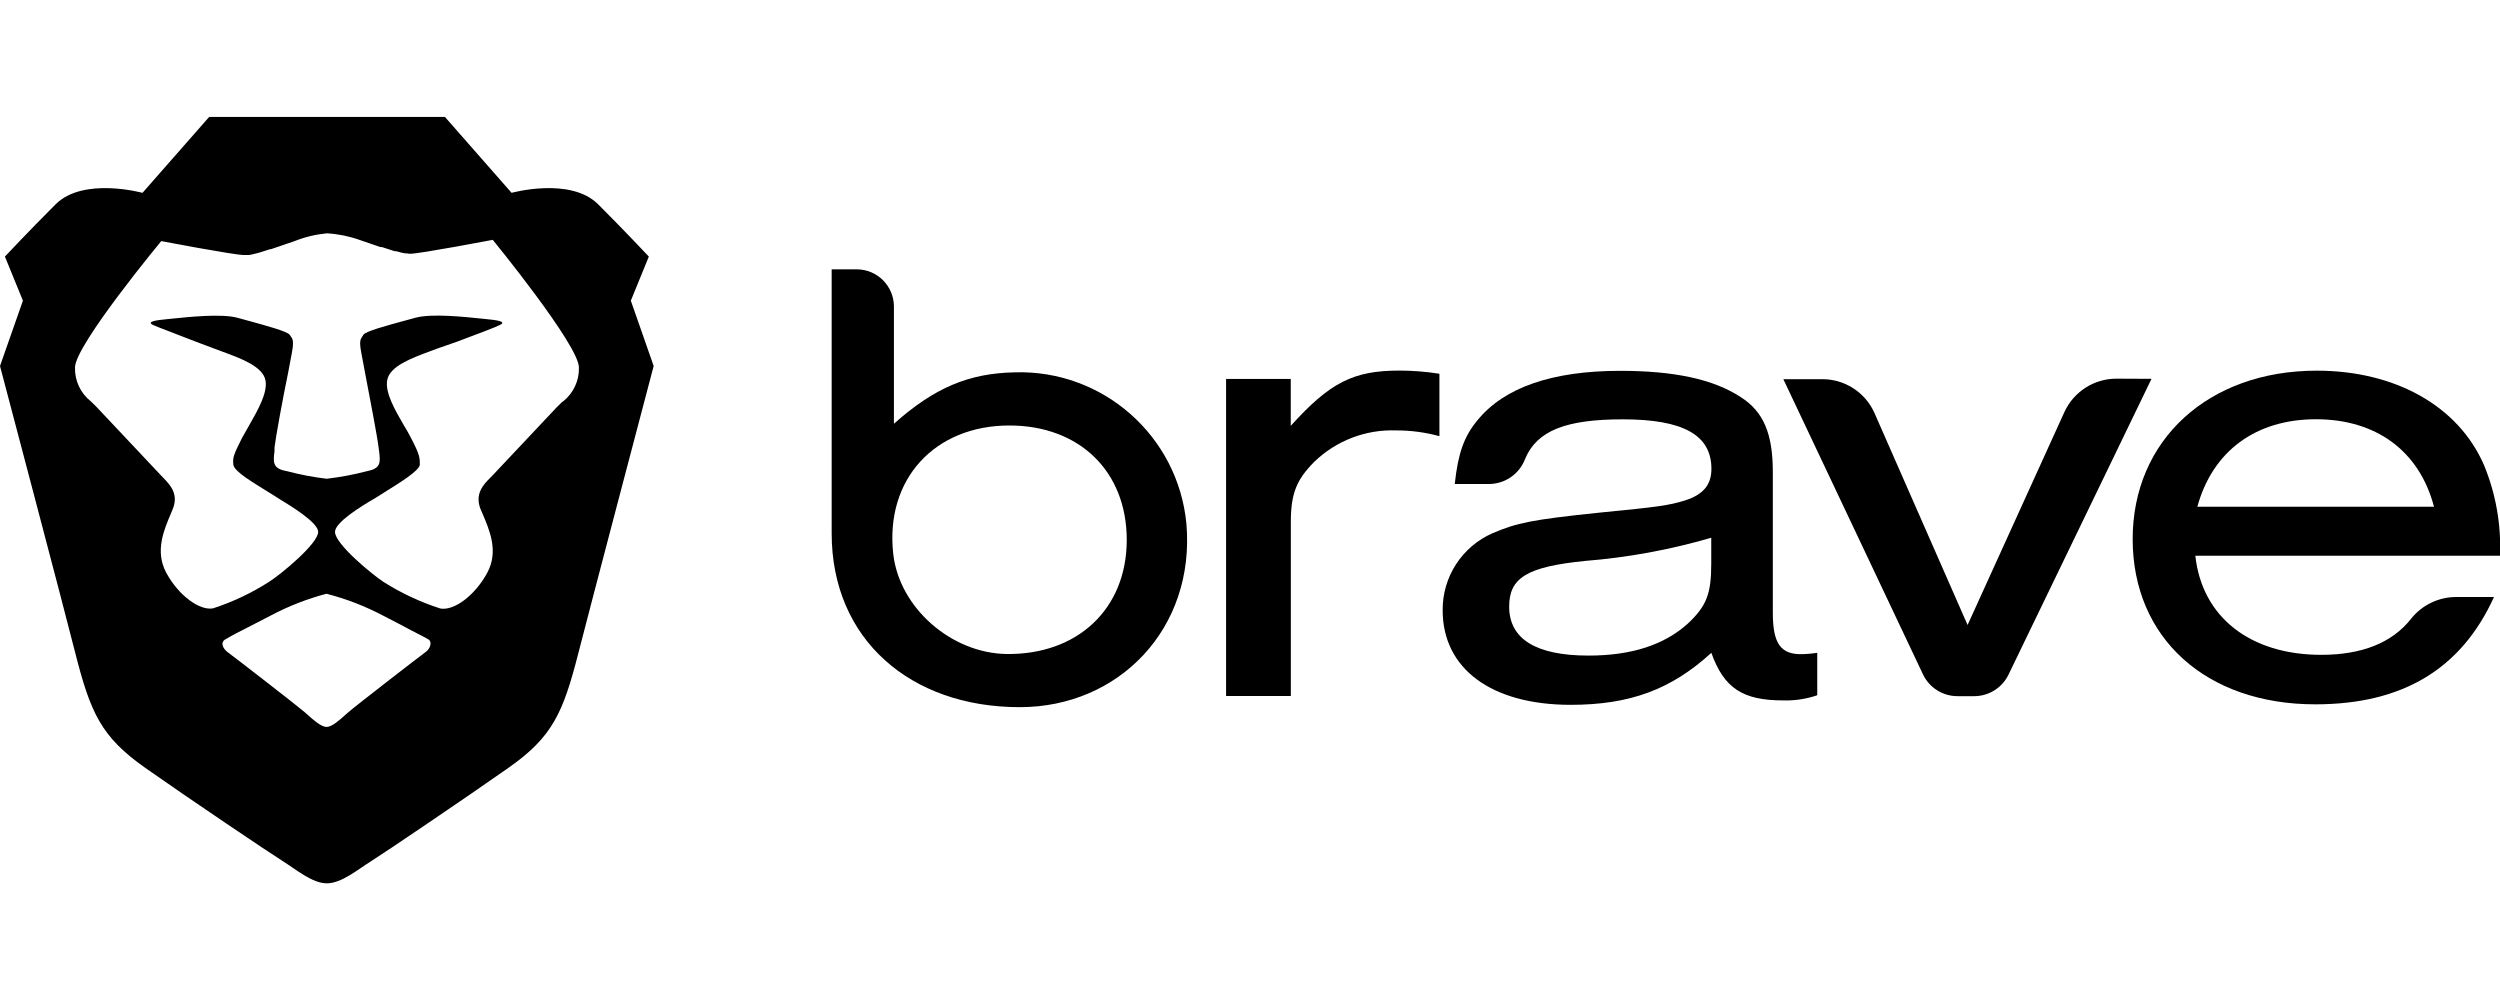
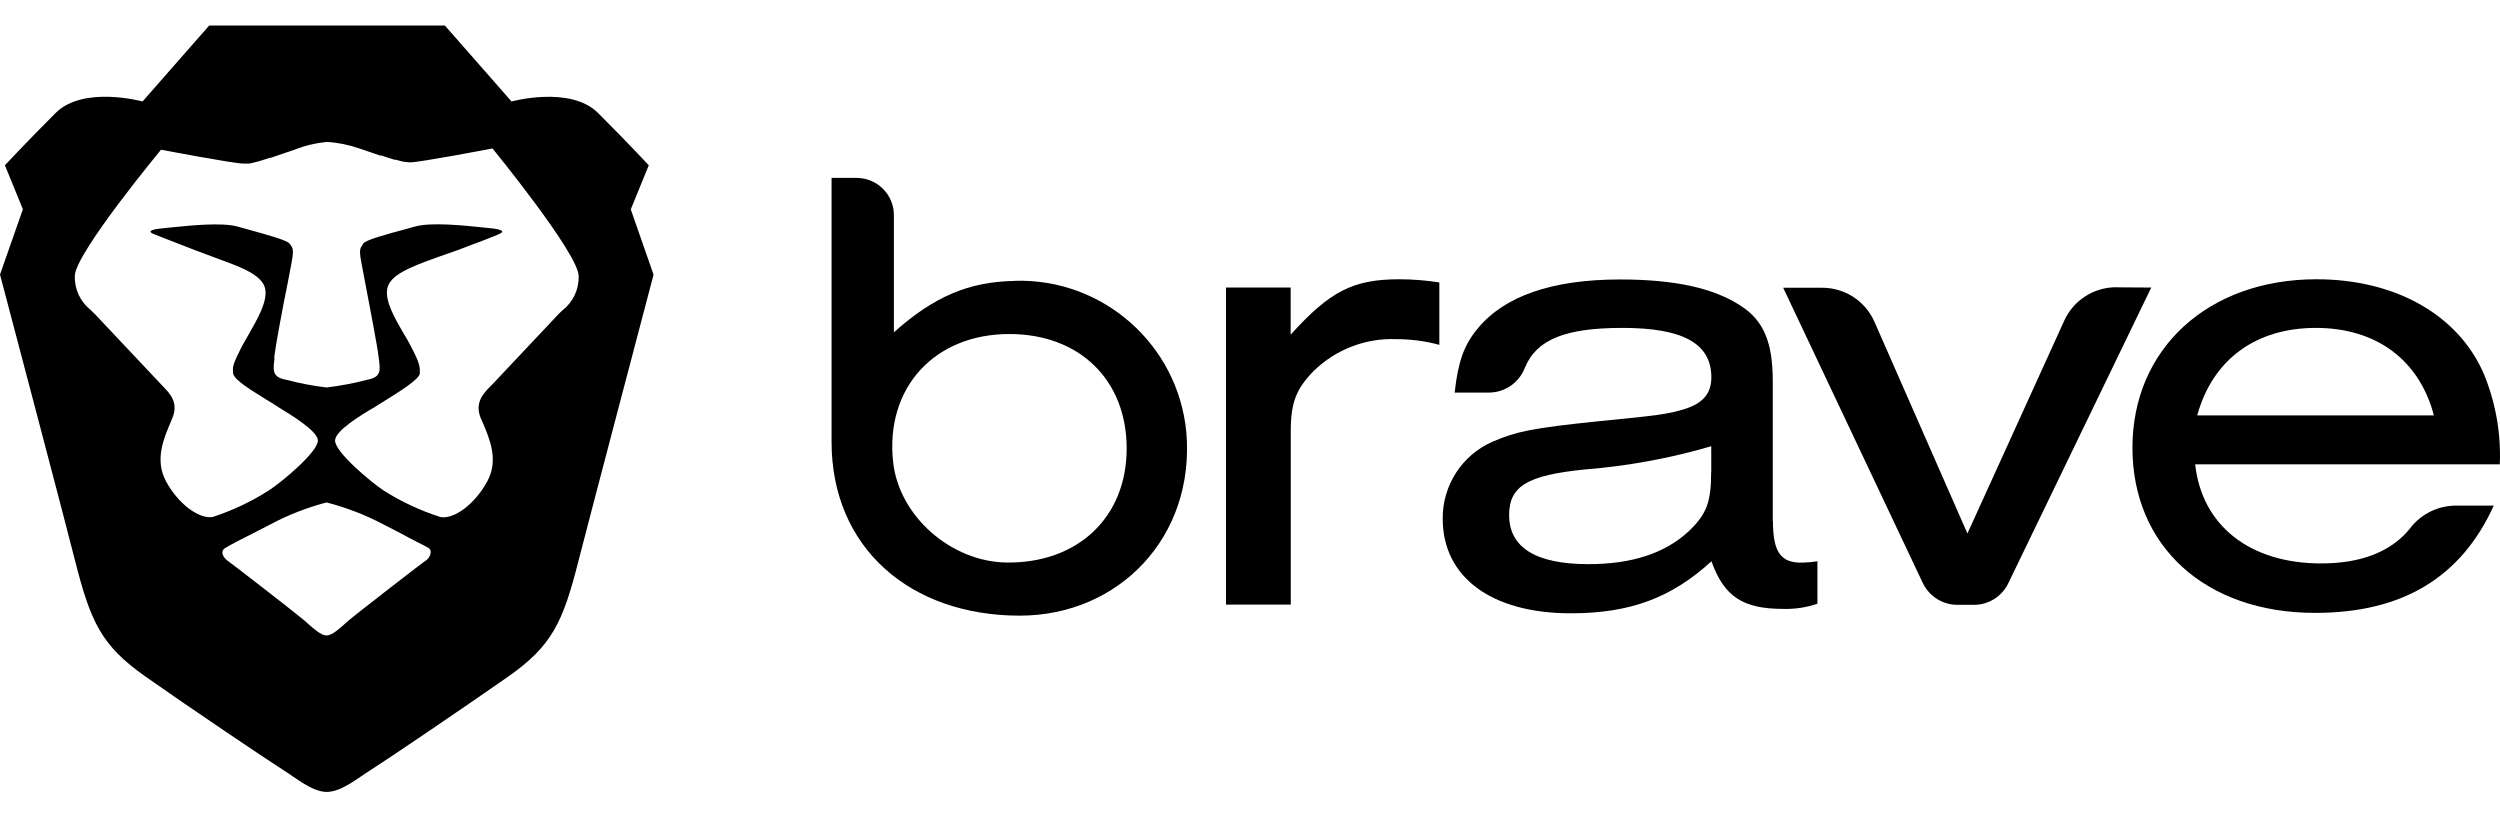
- <svg xmlns="http://www.w3.org/2000/svg" id="Camada_1" data-name="Camada 1" viewBox="0 0 300 120">
+ <svg xmlns="http://www.w3.org/2000/svg" id="a" viewBox="0 0 244.66 80">
  <defs>
-     <style>.cls-1{fill-rule:evenodd;}</style>
+     <style>.b{fill-rule:evenodd;stroke-width:0px;}</style>
  </defs>
-   <path class="cls-1" d="M289.33,74.25c-2.26,2.88-5.9,4.33-10.77,4.33-8.57,0-14.32-4.55-15.12-11.89H300a25.73,25.73,0,0,0-1.92-10.88C295,48.72,287.43,44.48,278,44.48c-13,0-22.08,8.33-22.08,20.21s8.82,19.83,21.91,19.83c10.49,0,17.52-4.24,21.45-12.88h-4.51A6.93,6.93,0,0,0,289.33,74.25ZM277.92,50.31c7.2,0,12.4,3.79,14.16,10.5h-28.4C265.52,54.1,270.72,50.31,277.92,50.31Z" />
-   <path class="cls-1" d="M212.74,73.56V56.66c0-4.63-1.12-7.26-3.84-9-3.28-2.16-8-3.16-14.49-3.16-8.15,0-13.92,2-17.12,5.94-1.6,1.93-2.32,3.93-2.72,7.64l4.16,0A4.65,4.65,0,0,0,183,55.1c1.41-3.43,4.92-4.78,11.73-4.78,7.2,0,10.64,1.85,10.64,5.94,0,1.93-1,3.09-3.13,3.78-2,.62-3.2.78-10.24,1.47-8.23.85-10,1.24-12.88,2.47a10,10,0,0,0-6,9.26c0,7,5.84,11.34,15.36,11.34,7.12,0,12.08-1.85,16.88-6.24,1.52,4.24,3.76,5.71,8.63,5.71a11.53,11.53,0,0,0,4.08-.62V78.34a14.76,14.76,0,0,1-1.76.16C213.7,78.57,212.74,77.26,212.74,73.56Zm-7.39-5.93c0,3.64-.57,5.1-2.8,7.19-2.81,2.55-6.73,3.85-11.93,3.85-6.32,0-9.52-2-9.52-5.88,0-3.47,2.16-4.78,9.12-5.48a75.51,75.51,0,0,0,15.13-2.78Z" />
-   <path class="cls-1" d="M154.89,51.1V45.47h-7.76V83.52h7.77V62.68c0-3.4.65-5.09,2.81-7.26a13.42,13.42,0,0,1,9.82-3.77,19.5,19.5,0,0,1,5.2.69V44.85a31,31,0,0,0-4.8-.38C162.4,44.47,159.61,45.88,154.89,51.1Z" />
-   <path class="cls-1" d="M121.77,44.68c-5.51.11-9.64,1.84-14.5,6.17V36.78a4.47,4.47,0,0,0-4.47-4.46h-3V64c0,12.76,9.49,20.86,22.57,20.86,11.92,0,21.07-9.45,20-22A20.08,20.08,0,0,0,121.77,44.68Zm-1,33.8c-6.59-.1-12.84-5.51-13.58-12h0c-1-9,5-15.43,13.95-15.42,8.35,0,14.07,5.46,14.07,13.73S129.32,78.61,120.73,78.48Z" />
-   <path class="cls-1" d="M254,45.44a6.86,6.86,0,0,0-6.27,4L236.11,75,224.91,49.5a6.85,6.85,0,0,0-6.3-4H214l16.78,35.47a4.58,4.58,0,0,0,4.15,2.57h2A4.58,4.58,0,0,0,241,81l17.18-35.54Z" />
-   <path class="cls-1" d="M77.86,30.79s-2.75-2.94-6.08-6.27-10.39-1.38-10.39-1.38l-8-9.11H25.1l-8,9.11S10,21.19,6.67,24.52.59,30.79.59,30.79l2.16,5.29L0,43.92S8.08,74.5,9,78.23c1.86,7.35,3.14,10.19,8.44,13.92s14.9,10.19,16.47,11.17S37.46,106,39.22,106s3.73-1.67,5.3-2.65S55.7,95.87,61,92.15s6.57-6.57,8.44-13.92c.94-3.73,9-34.31,9-34.31L75.7,36.08ZM51,78.3c-.58.41-8.42,6.48-9.18,7.15l-.31.27c-.73.66-1.66,1.51-2.32,1.51s-1.6-.85-2.34-1.51l-.3-.27c-.77-.67-8.6-6.74-9.18-7.15s-1-1.17-.34-1.57,1.81-1,3.65-1.93l1.76-.91a31.38,31.38,0,0,1,6.74-2.64A31.38,31.38,0,0,1,46,73.89l1.76.91c1.84,1,3.15,1.62,3.65,1.93S51.63,77.89,51,78.3Zm16.5-30.11c-.22.21-.45.43-.68.67l-7.75,8.23-.26.26c-.77.78-1.91,1.92-1.11,3.83l.17.38c.88,2.07,2,4.61.59,7.19-1.48,2.74-4,4.57-5.62,4.27a29.8,29.8,0,0,1-6.82-3.19c-1.39-.91-5.82-4.56-5.82-6,0-1.16,3.18-3.1,4.73-4l.69-.43.76-.48c1.41-.88,4-2.46,4-3.17s.05-1.11-1.09-3.25c-.26-.49-.53-1-.82-1.45-1.08-1.86-2.29-3.95-2-5.45.3-1.68,3-2.65,5.19-3.47l.81-.3L54.85,41c2.24-.84,4.72-1.77,5.13-2,.57-.26.42-.51-1.29-.67l-.84-.09c-2.13-.22-6.05-.64-8-.11l-1.24.34c-2.14.58-4.77,1.29-5,1.7l-.12.19c-.24.35-.4.57-.13,2,.07.43.24,1.28.44,2.34.59,3.09,1.52,7.92,1.63,9l.06.44c.15,1.21.24,2-1.16,2.33l-.37.09a35.28,35.28,0,0,1-4.75.89,33.93,33.93,0,0,1-4.74-.9l-.37-.08c-1.4-.32-1.31-1.12-1.16-2.33l0-.44c.12-1.09,1-5.92,1.64-9l.44-2.33c.27-1.46.11-1.69-.13-2,0-.06-.09-.12-.13-.19-.25-.41-2.88-1.12-5-1.7l-1.24-.34c-1.91-.53-5.83-.11-8,.11l-.84.09c-1.72.16-1.86.41-1.29.67.4.19,2.89,1.12,5.13,2l3.15,1.18c2.24.82,4.89,1.79,5.19,3.47.27,1.5-.94,3.59-2,5.45-.29.5-.57,1-.82,1.45C28,54.64,27.92,54.89,28,55.75s2.62,2.29,4,3.17l.76.47c.14.1.38.25.69.44,1.54.94,4.73,2.88,4.73,4,0,1.4-4.43,5.05-5.83,5.95A29.16,29.16,0,0,1,25.57,73c-1.62.3-4.14-1.53-5.62-4.27-1.38-2.58-.29-5.12.59-7.18l.16-.39c.81-1.91-.33-3-1.11-3.83l-.25-.26-7.75-8.23c-.22-.23-.45-.45-.68-.67A5,5,0,0,1,9,44.1c0-2.68,10.35-15.17,10.35-15.17s8.73,1.67,9.9,1.67a4.09,4.09,0,0,0,.46,0l.18,0,.38-.07.23-.06.4-.1.27-.07.43-.14c.26-.08.54-.16.81-.26l.11,0,1.58-.54,1.23-.42A14.06,14.06,0,0,1,39.22,28a14.15,14.15,0,0,1,3.93.79l1.37.47.47.16.67.23.17,0c.53.18,1.05.35,1.52.49l.17,0,.48.13.2.05.4.08.16,0a2.79,2.79,0,0,0,.47.05c1.17,0,9.9-1.67,9.9-1.67S69.47,41.42,69.47,44.1A5,5,0,0,1,67.54,48.19Z" />
+   <path class="b" d="m235.94,51.61c-1.84,2.35-4.81,3.53-8.78,3.53-6.99,0-11.68-3.71-12.33-9.7h29.81c.13-3.04-.41-6.06-1.57-8.87-2.51-5.78-8.68-9.24-16.37-9.24-10.6,0-18.01,6.79-18.01,16.48s7.19,16.17,17.87,16.17c8.55,0,14.29-3.46,17.49-10.5h-3.68c-1.73,0-3.36.78-4.44,2.13Zm-9.3-19.52c5.87,0,10.11,3.09,11.55,8.56h-23.16c1.5-5.47,5.74-8.56,11.61-8.56Z" />
+   <path class="b" d="m173.49,51.05v-13.78c0-3.78-.91-5.92-3.13-7.34-2.67-1.76-6.52-2.58-11.82-2.58-6.65,0-11.35,1.63-13.96,4.84-1.3,1.57-1.89,3.2-2.22,6.23h3.39c1.55-.02,2.93-.99,3.48-2.43,1.15-2.8,4.01-3.9,9.57-3.9,5.87,0,8.68,1.51,8.68,4.84,0,1.57-.82,2.52-2.55,3.08-1.63.51-2.61.64-8.35,1.2-6.71.69-8.15,1.01-10.5,2.01-3,1.31-4.92,4.28-4.89,7.55,0,5.71,4.76,9.25,12.53,9.25,5.81,0,9.85-1.51,13.77-5.09,1.24,3.46,3.07,4.66,7.04,4.66,1.13.03,2.26-.14,3.33-.51v-4.15c-.48.07-.95.12-1.44.13-2.13.06-2.91-1.01-2.91-4.03Zm-6.03-4.84c0,2.97-.46,4.16-2.28,5.86-2.29,2.08-5.49,3.14-9.73,3.14-5.15,0-7.76-1.63-7.76-4.8,0-2.83,1.76-3.9,7.44-4.47,4.18-.33,8.31-1.09,12.34-2.27v2.53Z" />
+   <path class="b" d="m126.31,32.73v-4.59h-6.33v31.03h6.34v-16.99c0-2.77.53-4.15,2.29-5.92,2.14-2.07,5.03-3.18,8.01-3.07,1.43,0,2.86.18,4.24.56v-6.11c-1.29-.2-2.6-.31-3.91-.31-4.51,0-6.78,1.15-10.63,5.41Z" />
+   <path class="b" d="m99.3,27.49c-4.49.09-7.86,1.5-11.82,5.03v-11.47c0-2.01-1.64-3.64-3.65-3.64h-2.45v25.83c0,10.41,7.74,17.01,18.41,17.01,9.72,0,17.18-7.71,16.31-17.94-.81-8.6-8.17-15.09-16.8-14.83Zm-.82,27.56c-5.37-.08-10.47-4.49-11.07-9.79h0c-.82-7.34,4.08-12.58,11.38-12.57,6.81,0,11.47,4.45,11.47,11.2s-4.8,11.27-11.81,11.16h.03Z" />
+   <path class="b" d="m207.13,28.11c-2.2-.01-4.2,1.26-5.11,3.26l-9.48,20.84-9.13-20.79c-.92-2.01-2.93-3.28-5.14-3.26h-3.76l13.68,28.93c.63,1.29,1.95,2.11,3.38,2.1h1.63c1.41,0,2.69-.81,3.32-2.07l14.01-28.98-3.41-.02Z" />
+   <path class="b" d="m63.49,16.17s-2.24-2.4-4.96-5.11-8.47-1.13-8.47-1.13l-6.52-7.43h-23.07l-6.52,7.43s-5.79-1.59-8.51,1.13S.48,16.17.48,16.17l1.76,4.31-2.24,6.39s6.59,24.94,7.34,27.98c1.52,5.99,2.56,8.31,6.88,11.35,4.32,3.04,12.15,8.31,13.43,9.11s2.89,2.19,4.33,2.19,3.04-1.36,4.32-2.16,9.12-6.1,13.44-9.13c4.32-3.03,5.36-5.36,6.88-11.35.77-3.04,7.34-27.98,7.34-27.98l-2.23-6.39,1.76-4.31Zm-21.9,38.74c-.47.33-6.87,5.28-7.49,5.83l-.25.22c-.6.54-1.35,1.23-1.89,1.23s-1.3-.69-1.91-1.23l-.24-.22c-.63-.55-7.01-5.5-7.49-5.83s-.82-.95-.28-1.28,1.48-.82,2.98-1.57l1.44-.74c1.74-.93,3.59-1.65,5.5-2.15,1.93.5,3.8,1.22,5.56,2.15l1.44.74c1.5.82,2.57,1.32,2.98,1.57s.18.95-.33,1.28Zm13.46-24.55c-.18.17-.37.35-.55.55l-6.32,6.71-.21.21c-.63.64-1.56,1.57-.91,3.12l.14.31c.72,1.69,1.63,3.76.48,5.86-1.21,2.23-3.26,3.73-4.58,3.48-1.96-.63-3.83-1.5-5.56-2.6-1.13-.74-4.75-3.72-4.75-4.89,0-.95,2.59-2.53,3.86-3.26l.56-.35.62-.39c1.15-.72,3.26-2.01,3.26-2.59s.04-.91-.89-2.65c-.21-.4-.43-.82-.67-1.18-.88-1.52-1.87-3.22-1.63-4.44.24-1.37,2.45-2.16,4.23-2.83l.66-.24,1.94-.68c1.83-.69,3.85-1.44,4.18-1.63.46-.21.34-.42-1.05-.55l-.69-.07c-1.74-.18-4.93-.52-6.52-.09l-1.01.28c-1.75.47-3.89,1.05-4.08,1.39l-.1.15c-.2.29-.33.46-.11,1.63.06.35.2,1.04.36,1.91.48,2.52,1.24,6.46,1.33,7.34l.05.36c.12.99.2,1.63-.95,1.9l-.3.07c-1.27.33-2.57.57-3.87.73-1.3-.15-2.6-.4-3.87-.73l-.3-.07c-1.14-.26-1.07-.91-.95-1.9v-.36c.1-.89.82-4.83,1.34-7.34l.36-1.9c.22-1.19.09-1.38-.11-1.63,0-.05-.07-.1-.11-.15-.2-.33-2.35-.91-4.08-1.39l-1.01-.28c-1.56-.43-4.75-.09-6.52.09l-.69.07c-1.4.13-1.52.33-1.05.55.33.15,2.36.91,4.18,1.63l2.57.96c1.83.67,3.99,1.46,4.23,2.83.22,1.22-.77,2.93-1.63,4.44-.24.41-.46.82-.67,1.18-.85,1.7-.91,1.9-.85,2.6s2.14,1.87,3.26,2.59l.62.38c.11.08.31.2.56.36,1.26.77,3.86,2.35,3.86,3.26,0,1.14-3.61,4.12-4.75,4.85-1.72,1.11-3.58,1.99-5.53,2.63-1.32.24-3.38-1.25-4.58-3.48-1.13-2.1-.24-4.18.48-5.86l.13-.32c.66-1.56-.27-2.45-.91-3.12l-.2-.21-6.32-6.71c-.18-.19-.37-.37-.55-.55-1.02-.8-1.59-2.03-1.56-3.32,0-2.19,8.44-12.37,8.44-12.37,0,0,7.12,1.36,8.07,1.36.12,0,.25,0,.38,0h.15l.31-.06.19-.05.33-.08.22-.06.35-.11c.21-.07.44-.13.66-.21h.09l1.29-.44,1-.34c1.02-.41,2.08-.66,3.17-.77,1.09.06,2.17.28,3.2.64l1.12.38.38.13.55.19h.14c.43.15.86.29,1.24.4h.14l.39.11.16.04.33.07h.13c.13.02.25.04.38.04.95,0,8.07-1.36,8.07-1.36,0,0,8.43,10.31,8.43,12.49.04,1.3-.55,2.54-1.57,3.34h-.03Z" />
</svg>
